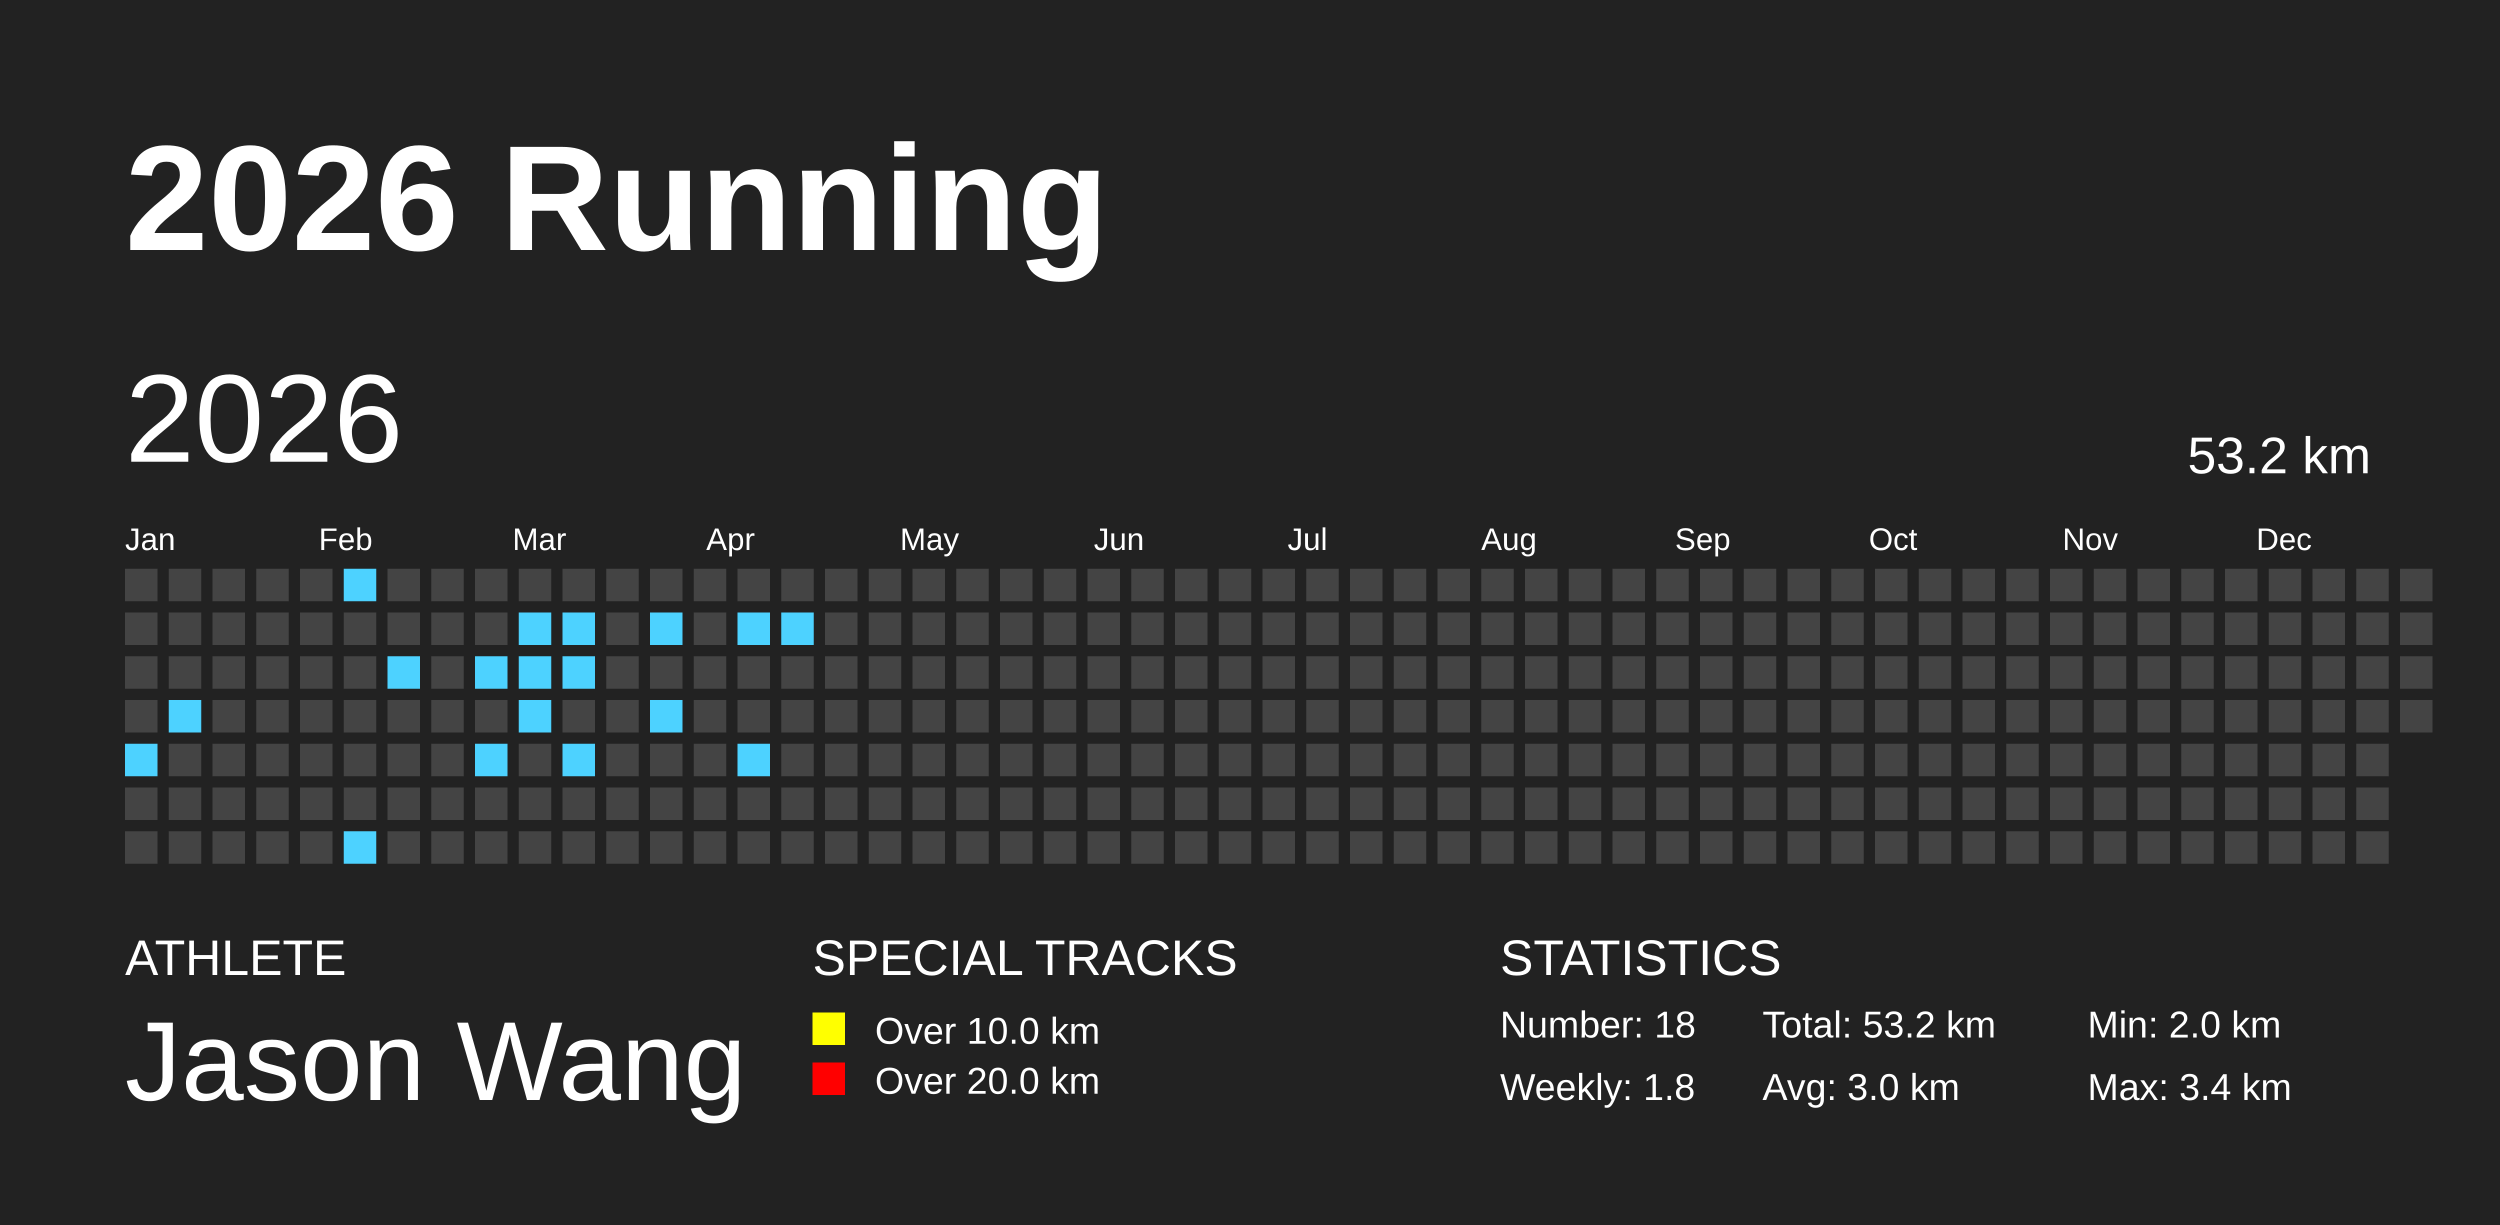
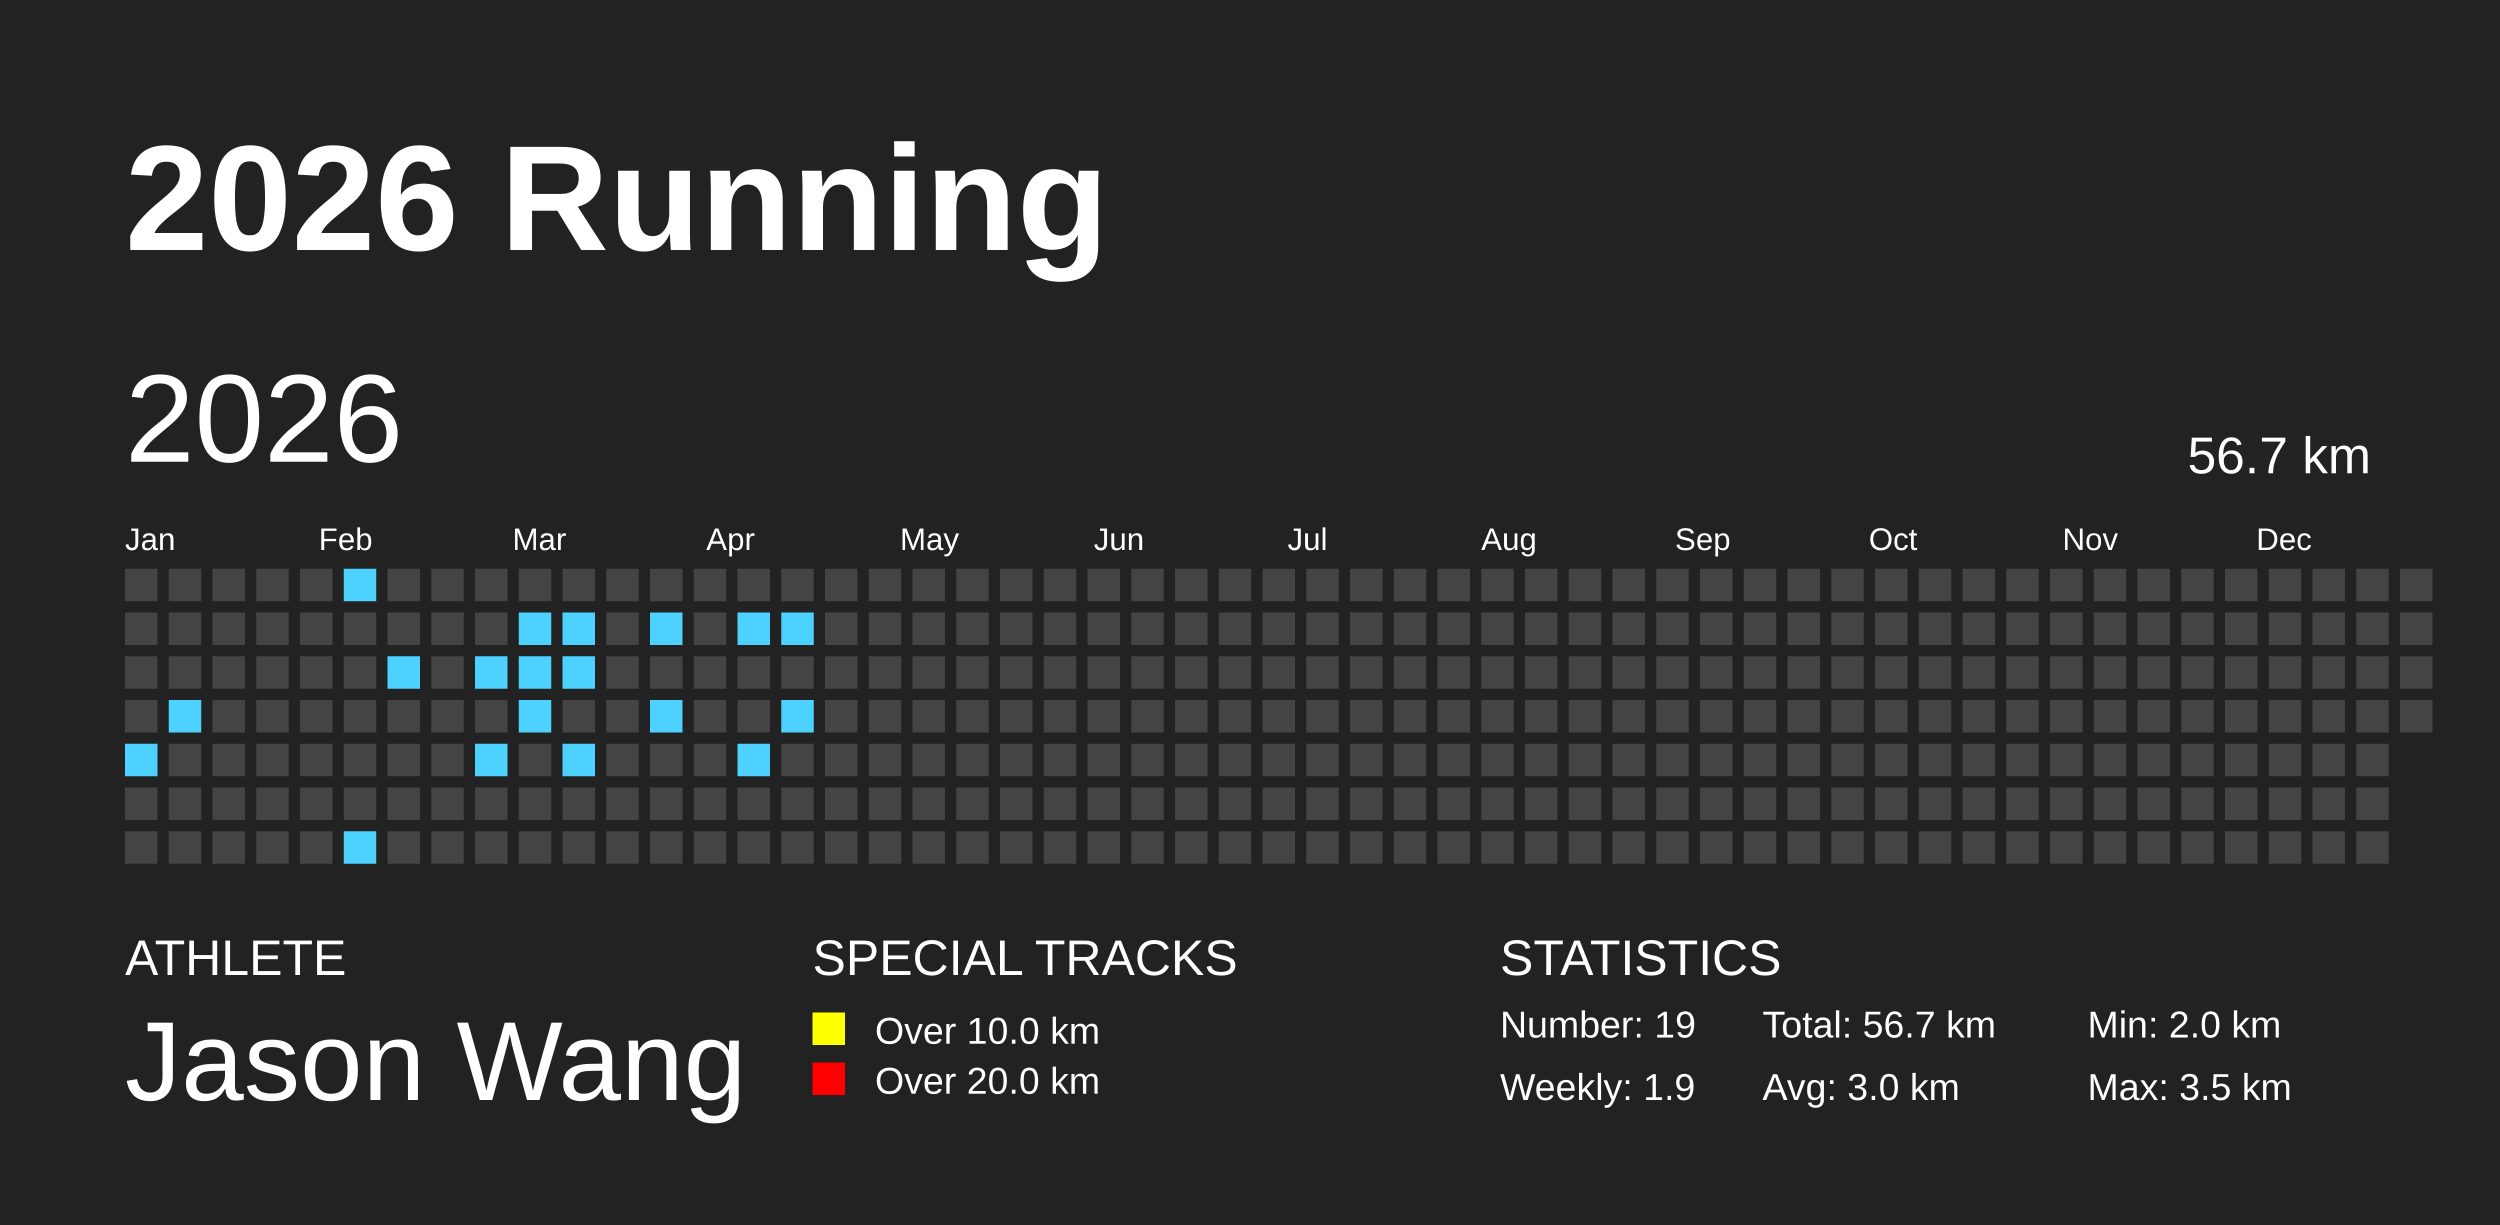
<svg xmlns="http://www.w3.org/2000/svg" baseProfile="full" height="98mm" version="1.1" viewBox="0,0,200,98" width="200mm">
  <defs />
  <rect fill="#222222" height="98" width="200" x="0" y="0" />
  <text fill="#FFFFFF" style="font-size:12px; font-family:Arial; font-weight:bold;" x="10" y="20">2026 Running</text>
  <text fill="#FFFFFF" style="font-size:4px; font-family:Arial" x="10" y="78">ATHLETE</text>
  <text fill="#FFFFFF" style="font-size:9px; font-family:Arial" x="10" y="88">Jason Wang</text>
  <text fill="#FFFFFF" style="font-size:4px; font-family:Arial" x="65" y="78">SPECIAL TRACKS</text>
  <rect fill="yellow" height="2.6" width="2.6" x="65" y="81" />
  <text fill="#FFFFFF" style="font-size:3px; font-family:Arial" x="70" y="83.5">Over 10.0 km</text>
  <rect fill="red" height="2.6" width="2.6" x="65" y="85" />
  <text fill="#FFFFFF" style="font-size:3px; font-family:Arial" x="70" y="87.5">Over 20.0 km</text>
  <text fill="#FFFFFF" style="font-size:4px; font-family:Arial" x="120" y="78">STATISTICS</text>
-   <text fill="#FFFFFF" style="font-size:3px; font-family:Arial" x="120" y="83">Number: 18</text>
-   <text fill="#FFFFFF" style="font-size:3px; font-family:Arial" x="120" y="88">Weekly: 1.8</text>
-   <text fill="#FFFFFF" style="font-size:3px; font-family:Arial" x="141" y="83">Total: 53.2 km</text>
+   <text fill="#FFFFFF" style="font-size:3px; font-family:Arial" x="120" y="83">Number: 19</text>
+   <text fill="#FFFFFF" style="font-size:3px; font-family:Arial" x="120" y="88">Weekly: 1.9</text>
+   <text fill="#FFFFFF" style="font-size:3px; font-family:Arial" x="141" y="83">Total: 56.7 km</text>
  <text fill="#FFFFFF" style="font-size:3px; font-family:Arial" x="141" y="88">Avg: 3.0 km</text>
  <text fill="#FFFFFF" style="font-size:3px; font-family:Arial" x="167" y="83">Min: 2.0 km</text>
-   <text fill="#FFFFFF" style="font-size:3px; font-family:Arial" x="167" y="88">Max: 3.4 km</text>
+   <text fill="#FFFFFF" style="font-size:3px; font-family:Arial" x="167" y="88">Max: 3.5 km</text>
  <text dominant-baseline="hanging" fill="#FFFFFF" style="font-size:10.0px; font-family:Arial;" x="10" y="30">2026</text>
-   <text dominant-baseline="hanging" fill="#FFFFFF" style="font-size:4.125px; font-family:Arial;" x="175" y="35">53.2 km</text>
+   <text dominant-baseline="hanging" fill="#FFFFFF" style="font-size:4.125px; font-family:Arial;" x="175" y="35">56.7 km</text>
  <text fill="#FFFFFF" style="font-size:2.5px; font-family:Arial" x="10.0" y="44">Jan</text>
  <text fill="#FFFFFF" style="font-size:2.5px; font-family:Arial" x="25.5" y="44">Feb</text>
  <text fill="#FFFFFF" style="font-size:2.5px; font-family:Arial" x="41.0" y="44">Mar</text>
  <text fill="#FFFFFF" style="font-size:2.5px; font-family:Arial" x="56.5" y="44">Apr</text>
  <text fill="#FFFFFF" style="font-size:2.5px; font-family:Arial" x="72.0" y="44">May</text>
  <text fill="#FFFFFF" style="font-size:2.5px; font-family:Arial" x="87.5" y="44">Jun</text>
  <text fill="#FFFFFF" style="font-size:2.5px; font-family:Arial" x="103.0" y="44">Jul</text>
  <text fill="#FFFFFF" style="font-size:2.5px; font-family:Arial" x="118.5" y="44">Aug</text>
  <text fill="#FFFFFF" style="font-size:2.5px; font-family:Arial" x="134.0" y="44">Sep</text>
  <text fill="#FFFFFF" style="font-size:2.5px; font-family:Arial" x="149.5" y="44">Oct</text>
  <text fill="#FFFFFF" style="font-size:2.5px; font-family:Arial" x="165.0" y="44">Nov</text>
  <text fill="#FFFFFF" style="font-size:2.5px; font-family:Arial" x="180.5" y="44">Dec</text>
  <rect fill="#444444" height="2.6" width="2.6" x="10.0" y="45.5" />
  <rect fill="#444444" height="2.6" width="2.6" x="10.0" y="49.0" />
  <rect fill="#444444" height="2.6" width="2.6" x="10.0" y="52.5" />
  <rect fill="#444444" height="2.6" width="2.6" x="10.0" y="56.0" />
  <rect fill="#4DD2FF" height="2.6" width="2.6" x="10.0" y="59.5" />
  <rect fill="#444444" height="2.6" width="2.6" x="10.0" y="63.0" />
  <rect fill="#444444" height="2.6" width="2.6" x="10.0" y="66.5" />
  <rect fill="#444444" height="2.6" width="2.6" x="13.5" y="45.5" />
  <rect fill="#444444" height="2.6" width="2.6" x="13.5" y="49.0" />
  <rect fill="#444444" height="2.6" width="2.6" x="13.5" y="52.5" />
  <rect fill="#4DD2FF" height="2.6" width="2.6" x="13.5" y="56.0" />
  <rect fill="#444444" height="2.6" width="2.6" x="13.5" y="59.5" />
  <rect fill="#444444" height="2.6" width="2.6" x="13.5" y="63.0" />
  <rect fill="#444444" height="2.6" width="2.6" x="13.5" y="66.5" />
  <rect fill="#444444" height="2.6" width="2.6" x="17.0" y="45.5" />
  <rect fill="#444444" height="2.6" width="2.6" x="17.0" y="49.0" />
  <rect fill="#444444" height="2.6" width="2.6" x="17.0" y="52.5" />
  <rect fill="#444444" height="2.6" width="2.6" x="17.0" y="56.0" />
  <rect fill="#444444" height="2.6" width="2.6" x="17.0" y="59.5" />
  <rect fill="#444444" height="2.6" width="2.6" x="17.0" y="63.0" />
  <rect fill="#444444" height="2.6" width="2.6" x="17.0" y="66.5" />
  <rect fill="#444444" height="2.6" width="2.6" x="20.5" y="45.5" />
  <rect fill="#444444" height="2.6" width="2.6" x="20.5" y="49.0" />
  <rect fill="#444444" height="2.6" width="2.6" x="20.5" y="52.5" />
  <rect fill="#444444" height="2.6" width="2.6" x="20.5" y="56.0" />
  <rect fill="#444444" height="2.6" width="2.6" x="20.5" y="59.5" />
  <rect fill="#444444" height="2.6" width="2.6" x="20.5" y="63.0" />
  <rect fill="#444444" height="2.6" width="2.6" x="20.5" y="66.5" />
  <rect fill="#444444" height="2.6" width="2.6" x="24.0" y="45.5" />
  <rect fill="#444444" height="2.6" width="2.6" x="24.0" y="49.0" />
  <rect fill="#444444" height="2.6" width="2.6" x="24.0" y="52.5" />
  <rect fill="#444444" height="2.6" width="2.6" x="24.0" y="56.0" />
  <rect fill="#444444" height="2.6" width="2.6" x="24.0" y="59.5" />
  <rect fill="#444444" height="2.6" width="2.6" x="24.0" y="63.0" />
  <rect fill="#444444" height="2.6" width="2.6" x="24.0" y="66.5" />
  <rect fill="#4DD2FF" height="2.6" width="2.6" x="27.5" y="45.5" />
  <rect fill="#444444" height="2.6" width="2.6" x="27.5" y="49.0" />
  <rect fill="#444444" height="2.6" width="2.6" x="27.5" y="52.5" />
  <rect fill="#444444" height="2.6" width="2.6" x="27.5" y="56.0" />
  <rect fill="#444444" height="2.6" width="2.6" x="27.5" y="59.5" />
  <rect fill="#444444" height="2.6" width="2.6" x="27.5" y="63.0" />
  <rect fill="#4DD2FF" height="2.6" width="2.6" x="27.5" y="66.5" />
  <rect fill="#444444" height="2.6" width="2.6" x="31.0" y="45.5" />
  <rect fill="#444444" height="2.6" width="2.6" x="31.0" y="49.0" />
  <rect fill="#4DD2FF" height="2.6" width="2.6" x="31.0" y="52.5" />
  <rect fill="#444444" height="2.6" width="2.6" x="31.0" y="56.0" />
  <rect fill="#444444" height="2.6" width="2.6" x="31.0" y="59.5" />
  <rect fill="#444444" height="2.6" width="2.6" x="31.0" y="63.0" />
  <rect fill="#444444" height="2.6" width="2.6" x="31.0" y="66.5" />
  <rect fill="#444444" height="2.6" width="2.6" x="34.5" y="45.5" />
  <rect fill="#444444" height="2.6" width="2.6" x="34.5" y="49.0" />
  <rect fill="#444444" height="2.6" width="2.6" x="34.5" y="52.5" />
  <rect fill="#444444" height="2.6" width="2.6" x="34.5" y="56.0" />
  <rect fill="#444444" height="2.6" width="2.6" x="34.5" y="59.5" />
  <rect fill="#444444" height="2.6" width="2.6" x="34.5" y="63.0" />
  <rect fill="#444444" height="2.6" width="2.6" x="34.5" y="66.5" />
  <rect fill="#444444" height="2.6" width="2.6" x="38.0" y="45.5" />
  <rect fill="#444444" height="2.6" width="2.6" x="38.0" y="49.0" />
  <rect fill="#4DD2FF" height="2.6" width="2.6" x="38.0" y="52.5" />
  <rect fill="#444444" height="2.6" width="2.6" x="38.0" y="56.0" />
  <rect fill="#4DD2FF" height="2.6" width="2.6" x="38.0" y="59.5" />
  <rect fill="#444444" height="2.6" width="2.6" x="38.0" y="63.0" />
  <rect fill="#444444" height="2.6" width="2.6" x="38.0" y="66.5" />
  <rect fill="#444444" height="2.6" width="2.6" x="41.5" y="45.5" />
  <rect fill="#4DD2FF" height="2.6" width="2.6" x="41.5" y="49.0" />
  <rect fill="#4DD2FF" height="2.6" width="2.6" x="41.5" y="52.5" />
  <rect fill="#4DD2FF" height="2.6" width="2.6" x="41.5" y="56.0" />
  <rect fill="#444444" height="2.6" width="2.6" x="41.5" y="59.5" />
  <rect fill="#444444" height="2.6" width="2.6" x="41.5" y="63.0" />
  <rect fill="#444444" height="2.6" width="2.6" x="41.5" y="66.5" />
  <rect fill="#444444" height="2.6" width="2.6" x="45.0" y="45.5" />
  <rect fill="#4DD2FF" height="2.6" width="2.6" x="45.0" y="49.0" />
  <rect fill="#4DD2FF" height="2.6" width="2.6" x="45.0" y="52.5" />
  <rect fill="#444444" height="2.6" width="2.6" x="45.0" y="56.0" />
  <rect fill="#4DD2FF" height="2.6" width="2.6" x="45.0" y="59.5" />
  <rect fill="#444444" height="2.6" width="2.6" x="45.0" y="63.0" />
  <rect fill="#444444" height="2.6" width="2.6" x="45.0" y="66.5" />
  <rect fill="#444444" height="2.6" width="2.6" x="48.5" y="45.5" />
  <rect fill="#444444" height="2.6" width="2.6" x="48.5" y="49.0" />
  <rect fill="#444444" height="2.6" width="2.6" x="48.5" y="52.5" />
  <rect fill="#444444" height="2.6" width="2.6" x="48.5" y="56.0" />
  <rect fill="#444444" height="2.6" width="2.6" x="48.5" y="59.5" />
  <rect fill="#444444" height="2.6" width="2.6" x="48.5" y="63.0" />
  <rect fill="#444444" height="2.6" width="2.6" x="48.5" y="66.5" />
  <rect fill="#444444" height="2.6" width="2.6" x="52.0" y="45.5" />
  <rect fill="#4DD2FF" height="2.6" width="2.6" x="52.0" y="49.0" />
  <rect fill="#444444" height="2.6" width="2.6" x="52.0" y="52.5" />
  <rect fill="#4DD2FF" height="2.6" width="2.6" x="52.0" y="56.0" />
  <rect fill="#444444" height="2.6" width="2.6" x="52.0" y="59.5" />
  <rect fill="#444444" height="2.6" width="2.6" x="52.0" y="63.0" />
  <rect fill="#444444" height="2.6" width="2.6" x="52.0" y="66.5" />
  <rect fill="#444444" height="2.6" width="2.6" x="55.5" y="45.5" />
  <rect fill="#444444" height="2.6" width="2.6" x="55.5" y="49.0" />
  <rect fill="#444444" height="2.6" width="2.6" x="55.5" y="52.5" />
  <rect fill="#444444" height="2.6" width="2.6" x="55.5" y="56.0" />
  <rect fill="#444444" height="2.6" width="2.6" x="55.5" y="59.5" />
  <rect fill="#444444" height="2.6" width="2.6" x="55.5" y="63.0" />
  <rect fill="#444444" height="2.6" width="2.6" x="55.5" y="66.5" />
  <rect fill="#444444" height="2.6" width="2.6" x="59.0" y="45.5" />
  <rect fill="#4DD2FF" height="2.6" width="2.6" x="59.0" y="49.0" />
  <rect fill="#444444" height="2.6" width="2.6" x="59.0" y="52.5" />
  <rect fill="#444444" height="2.6" width="2.6" x="59.0" y="56.0" />
  <rect fill="#4DD2FF" height="2.6" width="2.6" x="59.0" y="59.5" />
  <rect fill="#444444" height="2.6" width="2.6" x="59.0" y="63.0" />
  <rect fill="#444444" height="2.6" width="2.6" x="59.0" y="66.5" />
  <rect fill="#444444" height="2.6" width="2.6" x="62.5" y="45.5" />
  <rect fill="#4DD2FF" height="2.6" width="2.6" x="62.5" y="49.0" />
  <rect fill="#444444" height="2.6" width="2.6" x="62.5" y="52.5" />
-   <rect fill="#444444" height="2.6" width="2.6" x="62.5" y="56.0" />
+   <rect fill="#4DD2FF" height="2.6" width="2.6" x="62.5" y="56.0" />
  <rect fill="#444444" height="2.6" width="2.6" x="62.5" y="59.5" />
  <rect fill="#444444" height="2.6" width="2.6" x="62.5" y="63.0" />
  <rect fill="#444444" height="2.6" width="2.6" x="62.5" y="66.5" />
  <rect fill="#444444" height="2.6" width="2.6" x="66.0" y="45.5" />
  <rect fill="#444444" height="2.6" width="2.6" x="66.0" y="49.0" />
  <rect fill="#444444" height="2.6" width="2.6" x="66.0" y="52.5" />
  <rect fill="#444444" height="2.6" width="2.6" x="66.0" y="56.0" />
  <rect fill="#444444" height="2.6" width="2.6" x="66.0" y="59.5" />
  <rect fill="#444444" height="2.6" width="2.6" x="66.0" y="63.0" />
  <rect fill="#444444" height="2.6" width="2.6" x="66.0" y="66.5" />
  <rect fill="#444444" height="2.6" width="2.6" x="69.5" y="45.5" />
  <rect fill="#444444" height="2.6" width="2.6" x="69.5" y="49.0" />
  <rect fill="#444444" height="2.6" width="2.6" x="69.5" y="52.5" />
  <rect fill="#444444" height="2.6" width="2.6" x="69.5" y="56.0" />
  <rect fill="#444444" height="2.6" width="2.6" x="69.5" y="59.5" />
  <rect fill="#444444" height="2.6" width="2.6" x="69.5" y="63.0" />
  <rect fill="#444444" height="2.6" width="2.6" x="69.5" y="66.5" />
  <rect fill="#444444" height="2.6" width="2.6" x="73.0" y="45.5" />
  <rect fill="#444444" height="2.6" width="2.6" x="73.0" y="49.0" />
  <rect fill="#444444" height="2.6" width="2.6" x="73.0" y="52.5" />
  <rect fill="#444444" height="2.6" width="2.6" x="73.0" y="56.0" />
  <rect fill="#444444" height="2.6" width="2.6" x="73.0" y="59.5" />
  <rect fill="#444444" height="2.6" width="2.6" x="73.0" y="63.0" />
  <rect fill="#444444" height="2.6" width="2.6" x="73.0" y="66.5" />
  <rect fill="#444444" height="2.6" width="2.6" x="76.5" y="45.5" />
  <rect fill="#444444" height="2.6" width="2.6" x="76.5" y="49.0" />
  <rect fill="#444444" height="2.6" width="2.6" x="76.5" y="52.5" />
  <rect fill="#444444" height="2.6" width="2.6" x="76.5" y="56.0" />
  <rect fill="#444444" height="2.6" width="2.6" x="76.5" y="59.5" />
  <rect fill="#444444" height="2.6" width="2.6" x="76.5" y="63.0" />
  <rect fill="#444444" height="2.6" width="2.6" x="76.5" y="66.5" />
  <rect fill="#444444" height="2.6" width="2.6" x="80.0" y="45.5" />
  <rect fill="#444444" height="2.6" width="2.6" x="80.0" y="49.0" />
  <rect fill="#444444" height="2.6" width="2.6" x="80.0" y="52.5" />
  <rect fill="#444444" height="2.6" width="2.6" x="80.0" y="56.0" />
  <rect fill="#444444" height="2.6" width="2.6" x="80.0" y="59.5" />
  <rect fill="#444444" height="2.6" width="2.6" x="80.0" y="63.0" />
  <rect fill="#444444" height="2.6" width="2.6" x="80.0" y="66.5" />
  <rect fill="#444444" height="2.6" width="2.6" x="83.5" y="45.5" />
  <rect fill="#444444" height="2.6" width="2.6" x="83.5" y="49.0" />
  <rect fill="#444444" height="2.6" width="2.6" x="83.5" y="52.5" />
  <rect fill="#444444" height="2.6" width="2.6" x="83.5" y="56.0" />
  <rect fill="#444444" height="2.6" width="2.6" x="83.5" y="59.5" />
  <rect fill="#444444" height="2.6" width="2.6" x="83.5" y="63.0" />
  <rect fill="#444444" height="2.6" width="2.6" x="83.5" y="66.5" />
  <rect fill="#444444" height="2.6" width="2.6" x="87.0" y="45.5" />
  <rect fill="#444444" height="2.6" width="2.6" x="87.0" y="49.0" />
  <rect fill="#444444" height="2.6" width="2.6" x="87.0" y="52.5" />
  <rect fill="#444444" height="2.6" width="2.6" x="87.0" y="56.0" />
  <rect fill="#444444" height="2.6" width="2.6" x="87.0" y="59.5" />
  <rect fill="#444444" height="2.6" width="2.6" x="87.0" y="63.0" />
  <rect fill="#444444" height="2.6" width="2.6" x="87.0" y="66.5" />
  <rect fill="#444444" height="2.6" width="2.6" x="90.5" y="45.5" />
  <rect fill="#444444" height="2.6" width="2.6" x="90.5" y="49.0" />
  <rect fill="#444444" height="2.6" width="2.6" x="90.5" y="52.5" />
  <rect fill="#444444" height="2.6" width="2.6" x="90.5" y="56.0" />
  <rect fill="#444444" height="2.6" width="2.6" x="90.5" y="59.5" />
  <rect fill="#444444" height="2.6" width="2.6" x="90.5" y="63.0" />
  <rect fill="#444444" height="2.6" width="2.6" x="90.5" y="66.5" />
  <rect fill="#444444" height="2.6" width="2.6" x="94.0" y="45.5" />
  <rect fill="#444444" height="2.6" width="2.6" x="94.0" y="49.0" />
  <rect fill="#444444" height="2.6" width="2.6" x="94.0" y="52.5" />
  <rect fill="#444444" height="2.6" width="2.6" x="94.0" y="56.0" />
  <rect fill="#444444" height="2.6" width="2.6" x="94.0" y="59.5" />
  <rect fill="#444444" height="2.6" width="2.6" x="94.0" y="63.0" />
  <rect fill="#444444" height="2.6" width="2.6" x="94.0" y="66.5" />
  <rect fill="#444444" height="2.6" width="2.6" x="97.5" y="45.5" />
  <rect fill="#444444" height="2.6" width="2.6" x="97.5" y="49.0" />
  <rect fill="#444444" height="2.6" width="2.6" x="97.5" y="52.5" />
  <rect fill="#444444" height="2.6" width="2.6" x="97.5" y="56.0" />
  <rect fill="#444444" height="2.6" width="2.6" x="97.5" y="59.5" />
  <rect fill="#444444" height="2.6" width="2.6" x="97.5" y="63.0" />
  <rect fill="#444444" height="2.6" width="2.6" x="97.5" y="66.5" />
  <rect fill="#444444" height="2.6" width="2.6" x="101.0" y="45.5" />
  <rect fill="#444444" height="2.6" width="2.6" x="101.0" y="49.0" />
  <rect fill="#444444" height="2.6" width="2.6" x="101.0" y="52.5" />
  <rect fill="#444444" height="2.6" width="2.6" x="101.0" y="56.0" />
  <rect fill="#444444" height="2.6" width="2.6" x="101.0" y="59.5" />
  <rect fill="#444444" height="2.6" width="2.6" x="101.0" y="63.0" />
  <rect fill="#444444" height="2.6" width="2.6" x="101.0" y="66.5" />
  <rect fill="#444444" height="2.6" width="2.6" x="104.5" y="45.5" />
  <rect fill="#444444" height="2.6" width="2.6" x="104.5" y="49.0" />
  <rect fill="#444444" height="2.6" width="2.6" x="104.5" y="52.5" />
  <rect fill="#444444" height="2.6" width="2.6" x="104.5" y="56.0" />
  <rect fill="#444444" height="2.6" width="2.6" x="104.5" y="59.5" />
  <rect fill="#444444" height="2.6" width="2.6" x="104.5" y="63.0" />
  <rect fill="#444444" height="2.6" width="2.6" x="104.5" y="66.5" />
  <rect fill="#444444" height="2.6" width="2.6" x="108.0" y="45.5" />
  <rect fill="#444444" height="2.6" width="2.6" x="108.0" y="49.0" />
  <rect fill="#444444" height="2.6" width="2.6" x="108.0" y="52.5" />
  <rect fill="#444444" height="2.6" width="2.6" x="108.0" y="56.0" />
  <rect fill="#444444" height="2.6" width="2.6" x="108.0" y="59.5" />
  <rect fill="#444444" height="2.6" width="2.6" x="108.0" y="63.0" />
  <rect fill="#444444" height="2.6" width="2.6" x="108.0" y="66.5" />
  <rect fill="#444444" height="2.6" width="2.6" x="111.5" y="45.5" />
  <rect fill="#444444" height="2.6" width="2.6" x="111.5" y="49.0" />
  <rect fill="#444444" height="2.6" width="2.6" x="111.5" y="52.5" />
  <rect fill="#444444" height="2.6" width="2.6" x="111.5" y="56.0" />
  <rect fill="#444444" height="2.6" width="2.6" x="111.5" y="59.5" />
  <rect fill="#444444" height="2.6" width="2.6" x="111.5" y="63.0" />
  <rect fill="#444444" height="2.6" width="2.6" x="111.5" y="66.5" />
  <rect fill="#444444" height="2.6" width="2.6" x="115.0" y="45.5" />
  <rect fill="#444444" height="2.6" width="2.6" x="115.0" y="49.0" />
  <rect fill="#444444" height="2.6" width="2.6" x="115.0" y="52.5" />
  <rect fill="#444444" height="2.6" width="2.6" x="115.0" y="56.0" />
  <rect fill="#444444" height="2.6" width="2.6" x="115.0" y="59.5" />
  <rect fill="#444444" height="2.6" width="2.6" x="115.0" y="63.0" />
  <rect fill="#444444" height="2.6" width="2.6" x="115.0" y="66.5" />
  <rect fill="#444444" height="2.6" width="2.6" x="118.5" y="45.5" />
  <rect fill="#444444" height="2.6" width="2.6" x="118.5" y="49.0" />
  <rect fill="#444444" height="2.6" width="2.6" x="118.5" y="52.5" />
  <rect fill="#444444" height="2.6" width="2.6" x="118.5" y="56.0" />
  <rect fill="#444444" height="2.6" width="2.6" x="118.5" y="59.5" />
  <rect fill="#444444" height="2.6" width="2.6" x="118.5" y="63.0" />
  <rect fill="#444444" height="2.6" width="2.6" x="118.5" y="66.5" />
  <rect fill="#444444" height="2.6" width="2.6" x="122.0" y="45.5" />
  <rect fill="#444444" height="2.6" width="2.6" x="122.0" y="49.0" />
  <rect fill="#444444" height="2.6" width="2.6" x="122.0" y="52.5" />
  <rect fill="#444444" height="2.6" width="2.6" x="122.0" y="56.0" />
  <rect fill="#444444" height="2.6" width="2.6" x="122.0" y="59.5" />
  <rect fill="#444444" height="2.6" width="2.6" x="122.0" y="63.0" />
  <rect fill="#444444" height="2.6" width="2.6" x="122.0" y="66.5" />
  <rect fill="#444444" height="2.6" width="2.6" x="125.5" y="45.5" />
  <rect fill="#444444" height="2.6" width="2.6" x="125.5" y="49.0" />
  <rect fill="#444444" height="2.6" width="2.6" x="125.5" y="52.5" />
  <rect fill="#444444" height="2.6" width="2.6" x="125.5" y="56.0" />
  <rect fill="#444444" height="2.6" width="2.6" x="125.5" y="59.5" />
  <rect fill="#444444" height="2.6" width="2.6" x="125.5" y="63.0" />
  <rect fill="#444444" height="2.6" width="2.6" x="125.5" y="66.5" />
  <rect fill="#444444" height="2.6" width="2.6" x="129.0" y="45.5" />
  <rect fill="#444444" height="2.6" width="2.6" x="129.0" y="49.0" />
  <rect fill="#444444" height="2.6" width="2.6" x="129.0" y="52.5" />
  <rect fill="#444444" height="2.6" width="2.6" x="129.0" y="56.0" />
  <rect fill="#444444" height="2.6" width="2.6" x="129.0" y="59.5" />
  <rect fill="#444444" height="2.6" width="2.6" x="129.0" y="63.0" />
  <rect fill="#444444" height="2.6" width="2.6" x="129.0" y="66.5" />
  <rect fill="#444444" height="2.6" width="2.6" x="132.5" y="45.5" />
  <rect fill="#444444" height="2.6" width="2.6" x="132.5" y="49.0" />
  <rect fill="#444444" height="2.6" width="2.6" x="132.5" y="52.5" />
  <rect fill="#444444" height="2.6" width="2.6" x="132.5" y="56.0" />
  <rect fill="#444444" height="2.6" width="2.6" x="132.5" y="59.5" />
  <rect fill="#444444" height="2.6" width="2.6" x="132.5" y="63.0" />
  <rect fill="#444444" height="2.6" width="2.6" x="132.5" y="66.5" />
  <rect fill="#444444" height="2.6" width="2.6" x="136.0" y="45.5" />
  <rect fill="#444444" height="2.6" width="2.6" x="136.0" y="49.0" />
  <rect fill="#444444" height="2.6" width="2.6" x="136.0" y="52.5" />
  <rect fill="#444444" height="2.6" width="2.6" x="136.0" y="56.0" />
  <rect fill="#444444" height="2.6" width="2.6" x="136.0" y="59.5" />
  <rect fill="#444444" height="2.6" width="2.6" x="136.0" y="63.0" />
  <rect fill="#444444" height="2.6" width="2.6" x="136.0" y="66.5" />
  <rect fill="#444444" height="2.6" width="2.6" x="139.5" y="45.5" />
  <rect fill="#444444" height="2.6" width="2.6" x="139.5" y="49.0" />
  <rect fill="#444444" height="2.6" width="2.6" x="139.5" y="52.5" />
  <rect fill="#444444" height="2.6" width="2.6" x="139.5" y="56.0" />
  <rect fill="#444444" height="2.6" width="2.6" x="139.5" y="59.5" />
  <rect fill="#444444" height="2.6" width="2.6" x="139.5" y="63.0" />
  <rect fill="#444444" height="2.6" width="2.6" x="139.5" y="66.5" />
  <rect fill="#444444" height="2.6" width="2.6" x="143.0" y="45.5" />
  <rect fill="#444444" height="2.6" width="2.6" x="143.0" y="49.0" />
  <rect fill="#444444" height="2.6" width="2.6" x="143.0" y="52.5" />
  <rect fill="#444444" height="2.6" width="2.6" x="143.0" y="56.0" />
  <rect fill="#444444" height="2.6" width="2.6" x="143.0" y="59.5" />
  <rect fill="#444444" height="2.6" width="2.6" x="143.0" y="63.0" />
  <rect fill="#444444" height="2.6" width="2.6" x="143.0" y="66.5" />
  <rect fill="#444444" height="2.6" width="2.6" x="146.5" y="45.5" />
  <rect fill="#444444" height="2.6" width="2.6" x="146.5" y="49.0" />
  <rect fill="#444444" height="2.6" width="2.6" x="146.5" y="52.5" />
  <rect fill="#444444" height="2.6" width="2.6" x="146.5" y="56.0" />
  <rect fill="#444444" height="2.6" width="2.6" x="146.5" y="59.5" />
  <rect fill="#444444" height="2.6" width="2.6" x="146.5" y="63.0" />
  <rect fill="#444444" height="2.6" width="2.6" x="146.5" y="66.5" />
  <rect fill="#444444" height="2.6" width="2.6" x="150.0" y="45.5" />
  <rect fill="#444444" height="2.6" width="2.6" x="150.0" y="49.0" />
  <rect fill="#444444" height="2.6" width="2.6" x="150.0" y="52.5" />
  <rect fill="#444444" height="2.6" width="2.6" x="150.0" y="56.0" />
  <rect fill="#444444" height="2.6" width="2.6" x="150.0" y="59.5" />
  <rect fill="#444444" height="2.6" width="2.6" x="150.0" y="63.0" />
  <rect fill="#444444" height="2.6" width="2.6" x="150.0" y="66.5" />
  <rect fill="#444444" height="2.6" width="2.6" x="153.5" y="45.5" />
  <rect fill="#444444" height="2.6" width="2.6" x="153.5" y="49.0" />
  <rect fill="#444444" height="2.6" width="2.6" x="153.5" y="52.5" />
  <rect fill="#444444" height="2.6" width="2.6" x="153.5" y="56.0" />
  <rect fill="#444444" height="2.6" width="2.6" x="153.5" y="59.5" />
  <rect fill="#444444" height="2.6" width="2.6" x="153.5" y="63.0" />
  <rect fill="#444444" height="2.6" width="2.6" x="153.5" y="66.5" />
  <rect fill="#444444" height="2.6" width="2.6" x="157.0" y="45.5" />
  <rect fill="#444444" height="2.6" width="2.6" x="157.0" y="49.0" />
  <rect fill="#444444" height="2.6" width="2.6" x="157.0" y="52.5" />
  <rect fill="#444444" height="2.6" width="2.6" x="157.0" y="56.0" />
  <rect fill="#444444" height="2.6" width="2.6" x="157.0" y="59.5" />
  <rect fill="#444444" height="2.6" width="2.6" x="157.0" y="63.0" />
  <rect fill="#444444" height="2.6" width="2.6" x="157.0" y="66.5" />
  <rect fill="#444444" height="2.6" width="2.6" x="160.5" y="45.5" />
  <rect fill="#444444" height="2.6" width="2.6" x="160.5" y="49.0" />
  <rect fill="#444444" height="2.6" width="2.6" x="160.5" y="52.5" />
  <rect fill="#444444" height="2.6" width="2.6" x="160.5" y="56.0" />
  <rect fill="#444444" height="2.6" width="2.6" x="160.5" y="59.5" />
  <rect fill="#444444" height="2.6" width="2.6" x="160.5" y="63.0" />
  <rect fill="#444444" height="2.6" width="2.6" x="160.5" y="66.5" />
  <rect fill="#444444" height="2.6" width="2.6" x="164.0" y="45.5" />
  <rect fill="#444444" height="2.6" width="2.6" x="164.0" y="49.0" />
  <rect fill="#444444" height="2.6" width="2.6" x="164.0" y="52.5" />
  <rect fill="#444444" height="2.6" width="2.6" x="164.0" y="56.0" />
  <rect fill="#444444" height="2.6" width="2.6" x="164.0" y="59.5" />
  <rect fill="#444444" height="2.6" width="2.6" x="164.0" y="63.0" />
  <rect fill="#444444" height="2.6" width="2.6" x="164.0" y="66.5" />
  <rect fill="#444444" height="2.6" width="2.6" x="167.5" y="45.5" />
  <rect fill="#444444" height="2.6" width="2.6" x="167.5" y="49.0" />
  <rect fill="#444444" height="2.6" width="2.6" x="167.5" y="52.5" />
  <rect fill="#444444" height="2.6" width="2.6" x="167.5" y="56.0" />
  <rect fill="#444444" height="2.6" width="2.6" x="167.5" y="59.5" />
  <rect fill="#444444" height="2.6" width="2.6" x="167.5" y="63.0" />
  <rect fill="#444444" height="2.6" width="2.6" x="167.5" y="66.5" />
  <rect fill="#444444" height="2.6" width="2.6" x="171.0" y="45.5" />
  <rect fill="#444444" height="2.6" width="2.6" x="171.0" y="49.0" />
  <rect fill="#444444" height="2.6" width="2.6" x="171.0" y="52.5" />
  <rect fill="#444444" height="2.6" width="2.6" x="171.0" y="56.0" />
  <rect fill="#444444" height="2.6" width="2.6" x="171.0" y="59.5" />
  <rect fill="#444444" height="2.6" width="2.6" x="171.0" y="63.0" />
  <rect fill="#444444" height="2.6" width="2.6" x="171.0" y="66.5" />
  <rect fill="#444444" height="2.6" width="2.6" x="174.5" y="45.5" />
  <rect fill="#444444" height="2.6" width="2.6" x="174.5" y="49.0" />
  <rect fill="#444444" height="2.6" width="2.6" x="174.5" y="52.5" />
  <rect fill="#444444" height="2.6" width="2.6" x="174.5" y="56.0" />
  <rect fill="#444444" height="2.6" width="2.6" x="174.5" y="59.5" />
  <rect fill="#444444" height="2.6" width="2.6" x="174.5" y="63.0" />
  <rect fill="#444444" height="2.6" width="2.6" x="174.5" y="66.5" />
  <rect fill="#444444" height="2.6" width="2.6" x="178.0" y="45.5" />
  <rect fill="#444444" height="2.6" width="2.6" x="178.0" y="49.0" />
  <rect fill="#444444" height="2.6" width="2.6" x="178.0" y="52.5" />
  <rect fill="#444444" height="2.6" width="2.6" x="178.0" y="56.0" />
  <rect fill="#444444" height="2.6" width="2.6" x="178.0" y="59.5" />
  <rect fill="#444444" height="2.6" width="2.6" x="178.0" y="63.0" />
  <rect fill="#444444" height="2.6" width="2.6" x="178.0" y="66.5" />
  <rect fill="#444444" height="2.6" width="2.6" x="181.5" y="45.5" />
  <rect fill="#444444" height="2.6" width="2.6" x="181.5" y="49.0" />
  <rect fill="#444444" height="2.6" width="2.6" x="181.5" y="52.5" />
  <rect fill="#444444" height="2.6" width="2.6" x="181.5" y="56.0" />
  <rect fill="#444444" height="2.6" width="2.6" x="181.5" y="59.5" />
  <rect fill="#444444" height="2.6" width="2.6" x="181.5" y="63.0" />
  <rect fill="#444444" height="2.6" width="2.6" x="181.5" y="66.5" />
  <rect fill="#444444" height="2.6" width="2.6" x="185.0" y="45.5" />
  <rect fill="#444444" height="2.6" width="2.6" x="185.0" y="49.0" />
  <rect fill="#444444" height="2.6" width="2.6" x="185.0" y="52.5" />
  <rect fill="#444444" height="2.6" width="2.6" x="185.0" y="56.0" />
  <rect fill="#444444" height="2.6" width="2.6" x="185.0" y="59.5" />
  <rect fill="#444444" height="2.6" width="2.6" x="185.0" y="63.0" />
  <rect fill="#444444" height="2.6" width="2.6" x="185.0" y="66.5" />
  <rect fill="#444444" height="2.6" width="2.6" x="188.5" y="45.5" />
  <rect fill="#444444" height="2.6" width="2.6" x="188.5" y="49.0" />
  <rect fill="#444444" height="2.6" width="2.6" x="188.5" y="52.5" />
  <rect fill="#444444" height="2.6" width="2.6" x="188.5" y="56.0" />
  <rect fill="#444444" height="2.6" width="2.6" x="188.5" y="59.5" />
  <rect fill="#444444" height="2.6" width="2.6" x="188.5" y="63.0" />
  <rect fill="#444444" height="2.6" width="2.6" x="188.5" y="66.5" />
  <rect fill="#444444" height="2.6" width="2.6" x="192.0" y="45.5" />
  <rect fill="#444444" height="2.6" width="2.6" x="192.0" y="49.0" />
  <rect fill="#444444" height="2.6" width="2.6" x="192.0" y="52.5" />
  <rect fill="#444444" height="2.6" width="2.6" x="192.0" y="56.0" />
</svg>
